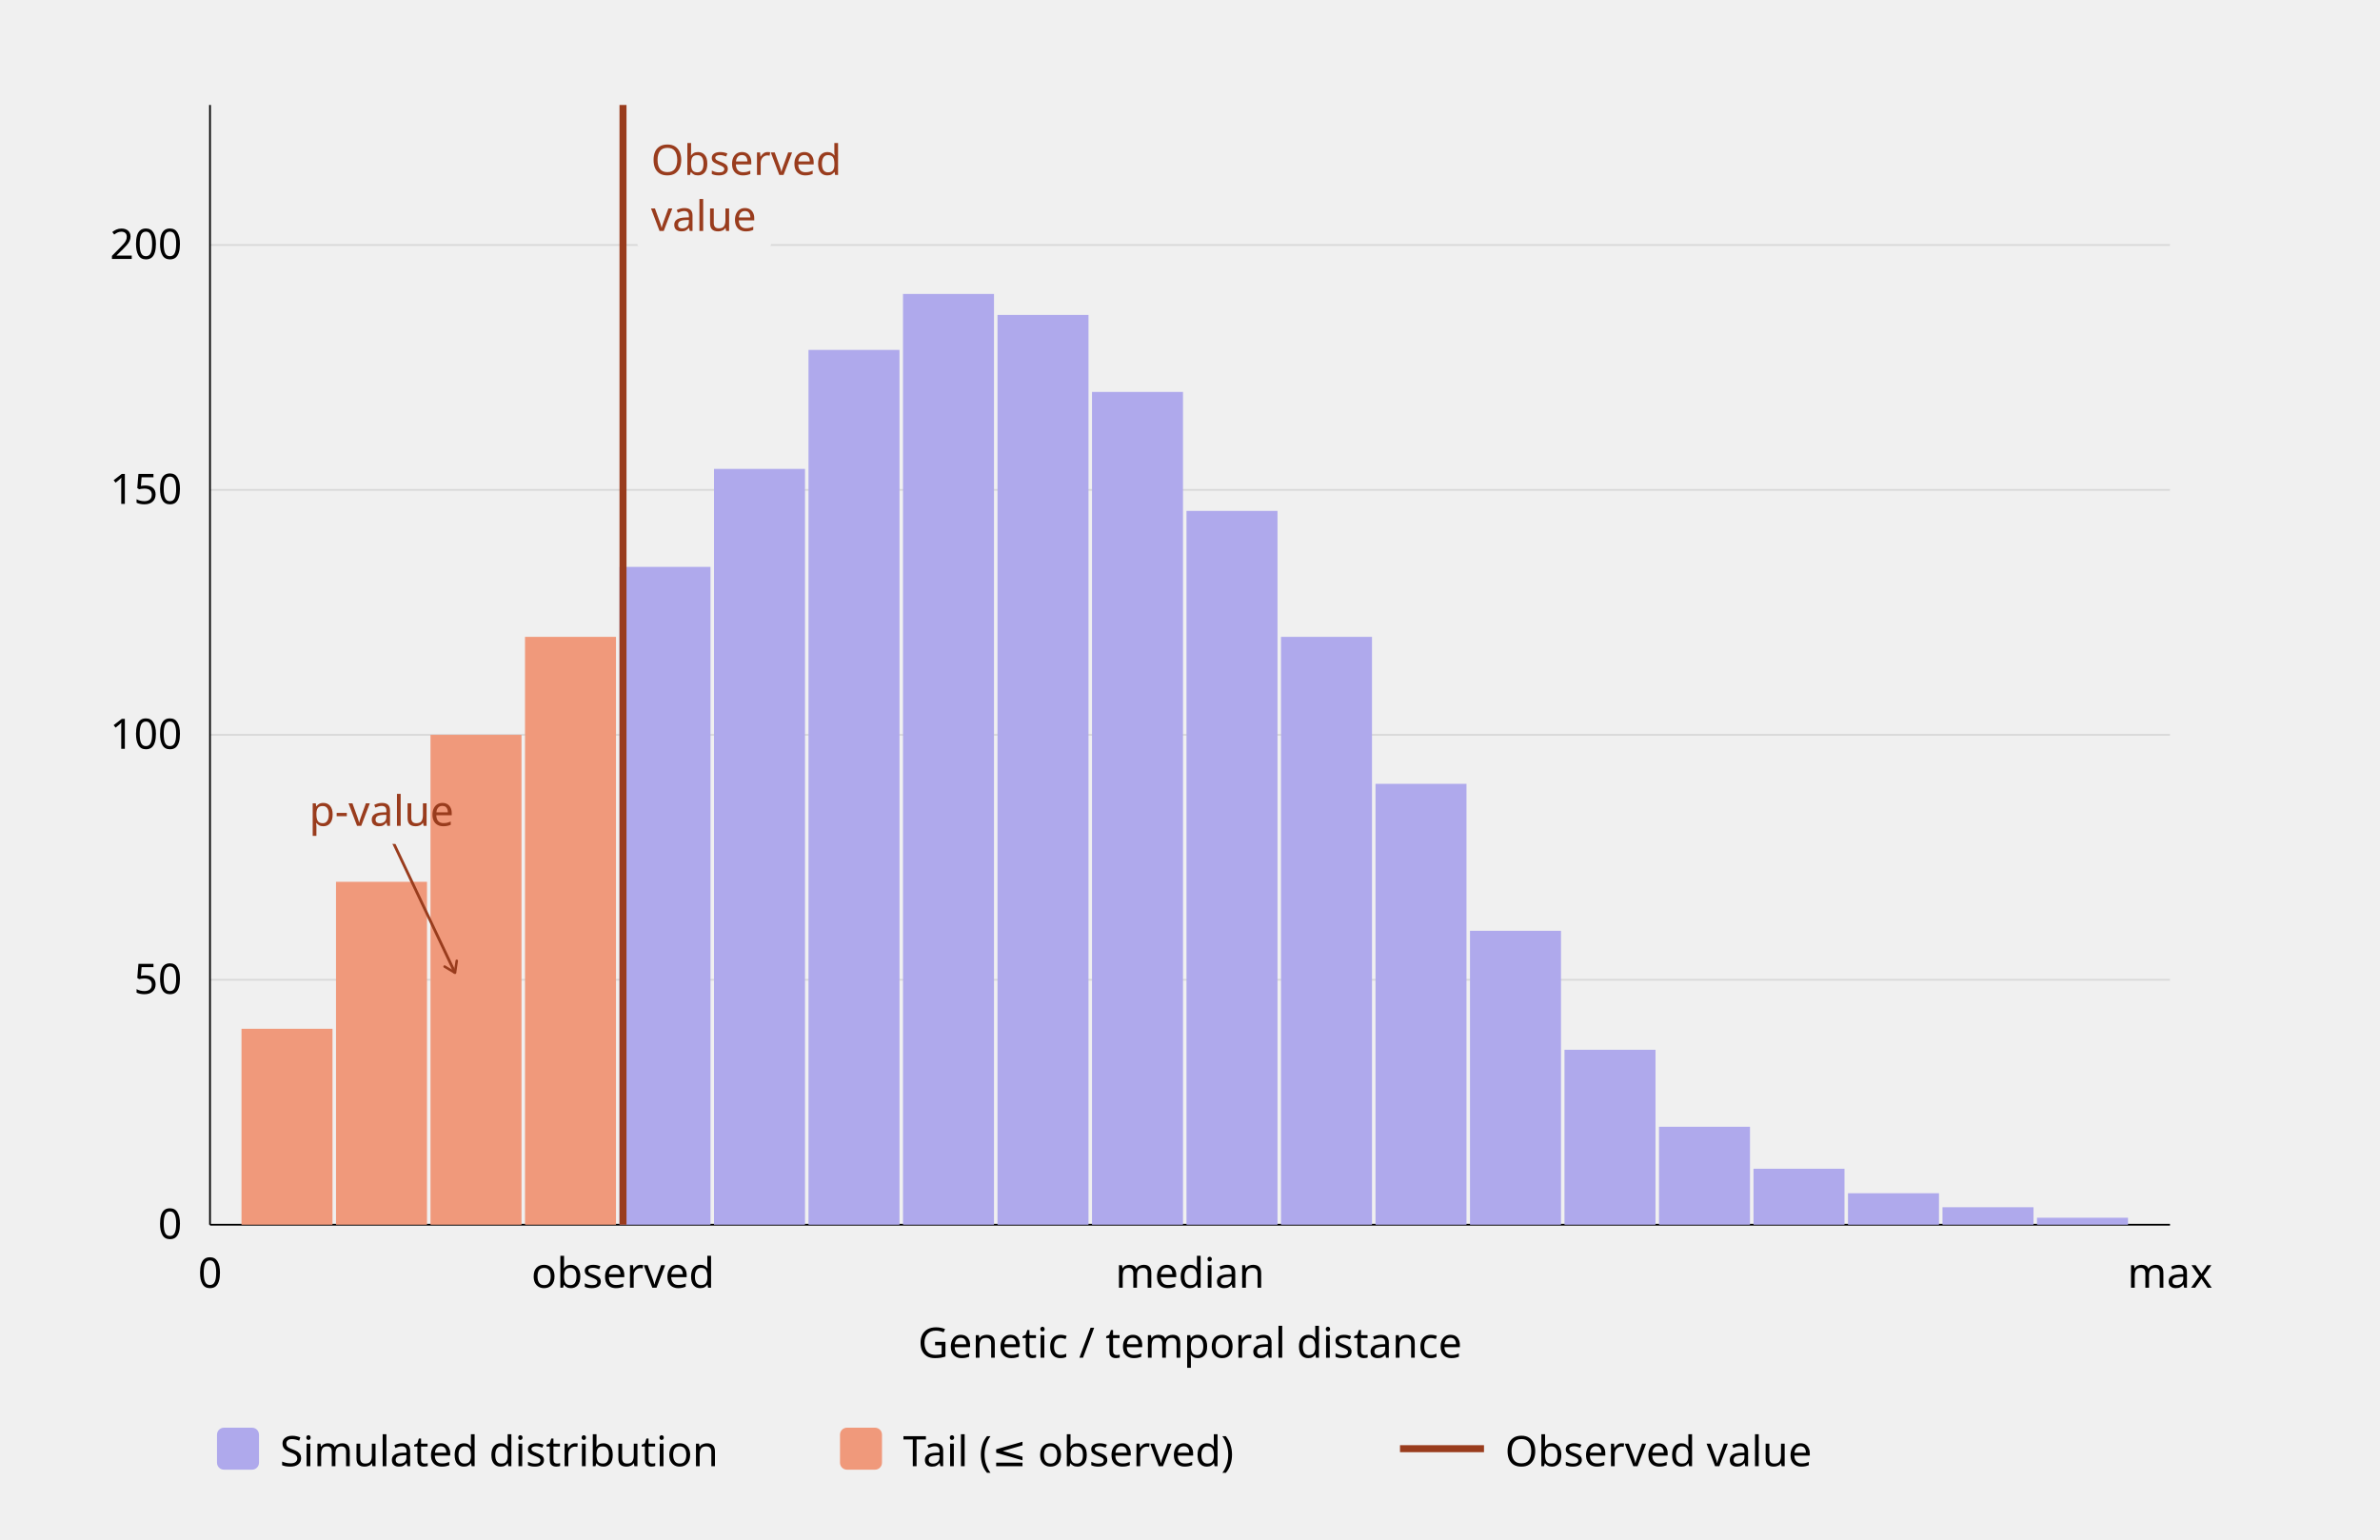
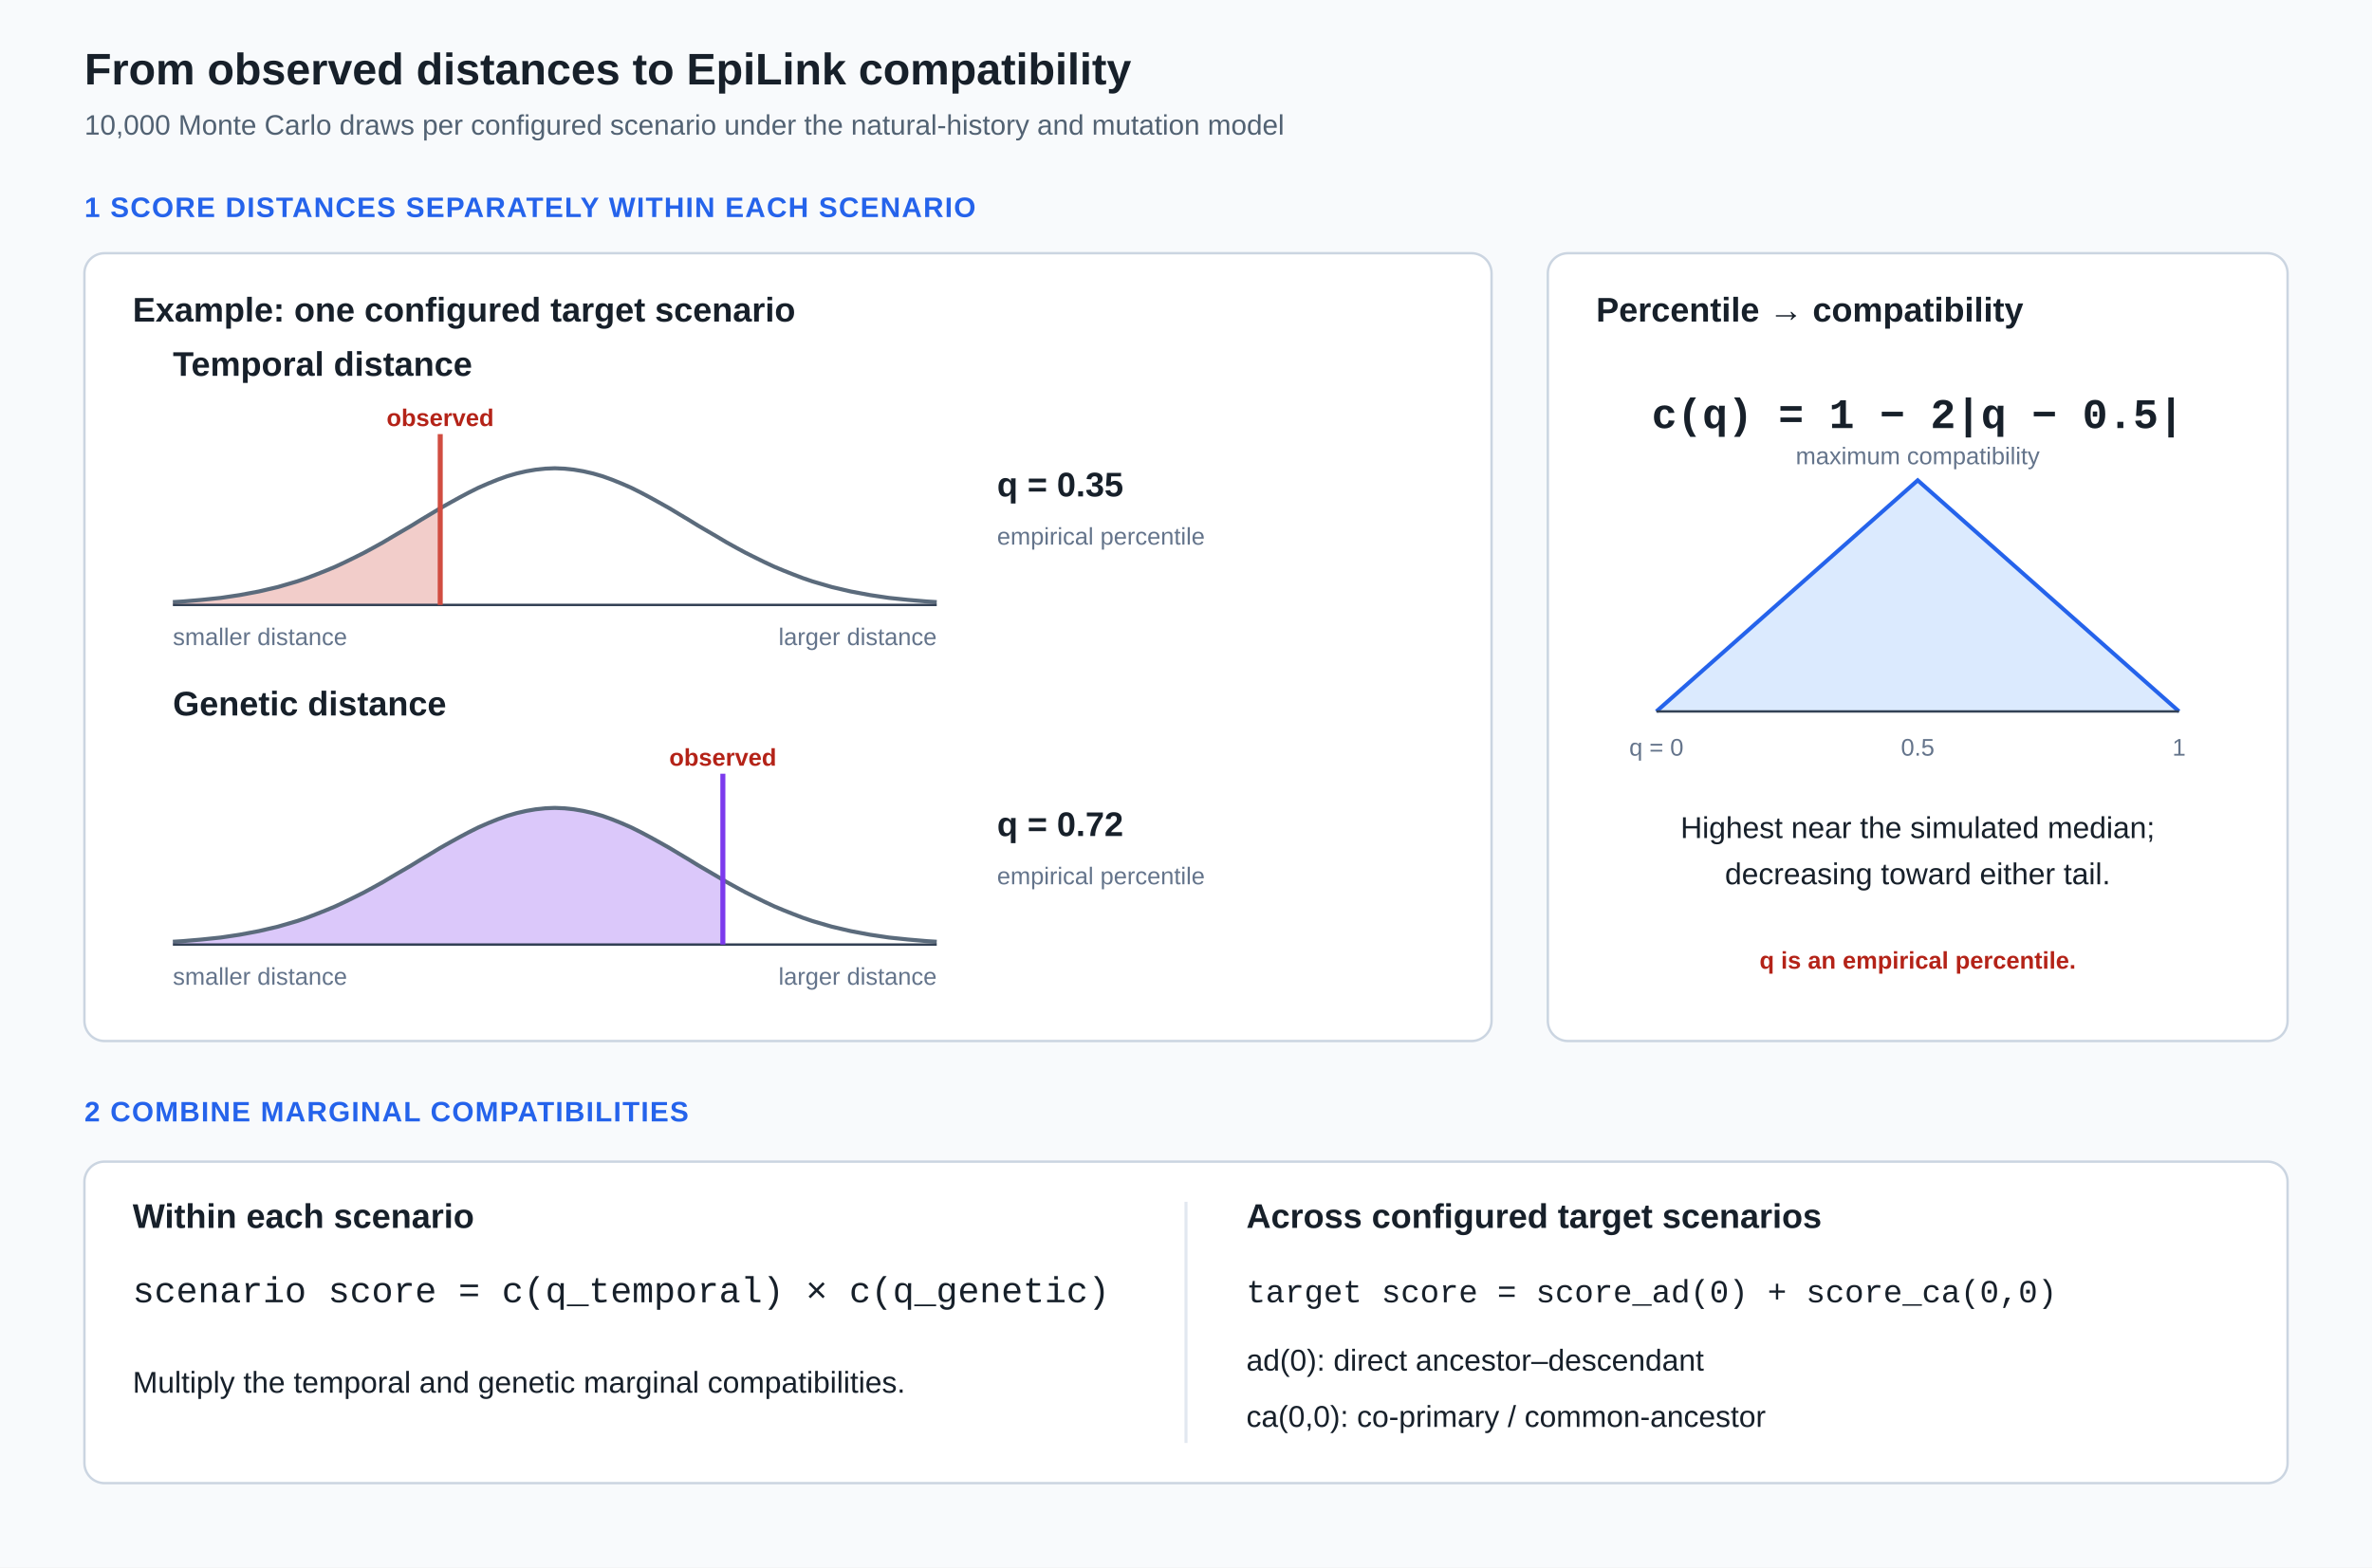
- <svg xmlns="http://www.w3.org/2000/svg" width="100%" viewBox="0 0 680 440" role="img" style="">
+ <svg xmlns="http://www.w3.org/2000/svg" width="1180" height="780" viewBox="0 0 1180 780" role="img" aria-labelledby="title desc">
  <defs>
-     <marker id="arr" viewBox="0 0 10 10" refX="8" refY="5" markerWidth="6" markerHeight="6" orient="auto-start-reverse">
-       <path d="M2 1L8 5L2 9" fill="none" stroke="context-stroke" stroke-width="1.5" stroke-linecap="round" stroke-linejoin="round" />
+     <style>
+       text { font-family: Arial, Helvetica, sans-serif; fill: #17202a; }
+       .title { font-size: 22px; font-weight: 700; } .subtitle { font-size: 14px; fill: #526273; }
+       .step { font-size: 14px; font-weight: 700; fill: #2563eb; letter-spacing: .6px; }
+       .panel-title { font-size: 17px; font-weight: 700; } .body { font-size: 15px; }
+       .tiny { font-size: 12px; fill: #64748b; } .observed { font-size: 12px; font-weight: 700; fill: #b42318; }
+       .q { font-size: 17px; font-weight: 700; } .formula { font-family: 'Courier New', monospace; font-size: 18px; }
+       .formula-big { font-family: 'Courier New', monospace; font-size: 21px; font-weight: 700; }
+       .formula-small { font-family: 'Courier New', monospace; font-size: 16px; }
+       .axis { stroke: #334155; stroke-width: 1.2; } .card { fill: #ffffff; stroke: #cbd5e1; stroke-width: 1.2; }
+     </style>
+     <marker id="arrow" viewBox="0 0 10 10" refX="8" refY="5" markerWidth="7" markerHeight="7" orient="auto">
+       <path d="M 1 1 L 8 5 L 1 9" fill="none" stroke="#64748b" stroke-width="1.5" />
    </marker>
-     <mask id="imagine-text-gaps-5i1d9b" maskUnits="userSpaceOnUse">
-       <rect x="0" y="0" width="680" height="440" fill="white" />
-       <rect x="40.755" y="339.948" width="15.245" height="19.224" fill="black" rx="2" />
-       <rect x="34.005" y="269.948" width="21.995" height="19.224" fill="black" rx="2" />
-       <rect x="29.059" y="199.948" width="26.941" height="19.224" fill="black" rx="2" />
-       <rect x="29.555" y="129.948" width="26.445" height="19.224" fill="black" rx="2" />
-       <rect x="26.542" y="59.948" width="29.458" height="19.224" fill="black" rx="2" />
-       <rect x="257.957" y="373.948" width="164.086" height="19.224" fill="black" rx="2" />
-       <rect x="52.377" y="353.948" width="15.245" height="19.224" fill="black" rx="2" />
-       <rect x="147.388" y="353.948" width="61.225" height="19.224" fill="black" rx="2" />
-       <rect x="315.211" y="353.948" width="49.579" height="19.224" fill="black" rx="2" />
-       <rect x="604.077" y="353.948" width="31.847" height="19.224" fill="black" rx="2" />
-       <rect x="182" y="35.948" width="64.614" height="19.224" fill="black" rx="2" />
-       <rect x="182" y="51.948" width="38.428" height="19.224" fill="black" rx="2" />
-       <rect x="83.869" y="221.948" width="50.263" height="19.224" fill="black" rx="2" />
-       <rect x="76" y="404.948" width="132.667" height="19.224" fill="black" rx="2" />
-       <rect x="254" y="404.948" width="101.782" height="19.224" fill="black" rx="2" />
-       <rect x="426" y="404.948" width="96.579" height="19.224" fill="black" rx="2" />
-     </mask>
  </defs>
-   <line x1="60" y1="350" x2="620" y2="350" style="fill:none;stroke:rgb(0, 0, 0);color:rgb(255, 255, 255);stroke-width:0.5px;stroke-linecap:butt;stroke-linejoin:miter;opacity:1;font-family:&quot;Anthropic Sans&quot;, -apple-system, &quot;system-ui&quot;, &quot;Segoe UI&quot;, sans-serif;font-size:16px;font-weight:400;text-anchor:start;dominant-baseline:auto" />
-   <line x1="60" y1="30" x2="60" y2="350" style="fill:none;stroke:rgb(0, 0, 0);color:rgb(255, 255, 255);stroke-width:0.5px;stroke-linecap:butt;stroke-linejoin:miter;opacity:1;font-family:&quot;Anthropic Sans&quot;, -apple-system, &quot;system-ui&quot;, &quot;Segoe UI&quot;, sans-serif;font-size:16px;font-weight:400;text-anchor:start;dominant-baseline:auto" />
-   <line x1="60" y1="210" x2="620" y2="210" style="fill:rgb(0, 0, 0);stroke:rgba(0, 0, 0, 0.1);color:rgb(255, 255, 255);stroke-width:0.5px;stroke-linecap:butt;stroke-linejoin:miter;opacity:1;font-family:&quot;Anthropic Sans&quot;, -apple-system, &quot;system-ui&quot;, &quot;Segoe UI&quot;, sans-serif;font-size:16px;font-weight:400;text-anchor:start;dominant-baseline:auto" />
-   <line x1="60" y1="280" x2="620" y2="280" style="fill:rgb(0, 0, 0);stroke:rgba(0, 0, 0, 0.1);color:rgb(255, 255, 255);stroke-width:0.5px;stroke-linecap:butt;stroke-linejoin:miter;opacity:1;font-family:&quot;Anthropic Sans&quot;, -apple-system, &quot;system-ui&quot;, &quot;Segoe UI&quot;, sans-serif;font-size:16px;font-weight:400;text-anchor:start;dominant-baseline:auto" />
-   <line x1="60" y1="140" x2="620" y2="140" style="fill:rgb(0, 0, 0);stroke:rgba(0, 0, 0, 0.1);color:rgb(255, 255, 255);stroke-width:0.5px;stroke-linecap:butt;stroke-linejoin:miter;opacity:1;font-family:&quot;Anthropic Sans&quot;, -apple-system, &quot;system-ui&quot;, &quot;Segoe UI&quot;, sans-serif;font-size:16px;font-weight:400;text-anchor:start;dominant-baseline:auto" />
-   <line x1="60" y1="70" x2="620" y2="70" mask="url(#imagine-text-gaps-5i1d9b)" style="fill:rgb(0, 0, 0);stroke:rgba(0, 0, 0, 0.1);color:rgb(255, 255, 255);stroke-width:0.5px;stroke-linecap:butt;stroke-linejoin:miter;opacity:1;font-family:&quot;Anthropic Sans&quot;, -apple-system, &quot;system-ui&quot;, &quot;Segoe UI&quot;, sans-serif;font-size:16px;font-weight:400;text-anchor:start;dominant-baseline:auto" />
-   <text x="52" y="354" text-anchor="end" style="fill:rgb(0, 0, 0);stroke:none;color:rgb(255, 255, 255);stroke-width:1px;stroke-linecap:butt;stroke-linejoin:miter;opacity:1;font-family:&quot;Anthropic Sans&quot;, sans-serif;font-size:12px;font-weight:400;text-anchor:end;dominant-baseline:auto">0</text>
-   <text x="52" y="284" text-anchor="end" style="fill:rgb(0, 0, 0);stroke:none;color:rgb(255, 255, 255);stroke-width:1px;stroke-linecap:butt;stroke-linejoin:miter;opacity:1;font-family:&quot;Anthropic Sans&quot;, sans-serif;font-size:12px;font-weight:400;text-anchor:end;dominant-baseline:auto">50</text>
-   <text x="52" y="214" text-anchor="end" style="fill:rgb(0, 0, 0);stroke:none;color:rgb(255, 255, 255);stroke-width:1px;stroke-linecap:butt;stroke-linejoin:miter;opacity:1;font-family:&quot;Anthropic Sans&quot;, sans-serif;font-size:12px;font-weight:400;text-anchor:end;dominant-baseline:auto">100</text>
-   <text x="52" y="144" text-anchor="end" style="fill:rgb(0, 0, 0);stroke:none;color:rgb(255, 255, 255);stroke-width:1px;stroke-linecap:butt;stroke-linejoin:miter;opacity:1;font-family:&quot;Anthropic Sans&quot;, sans-serif;font-size:12px;font-weight:400;text-anchor:end;dominant-baseline:auto">150</text>
-   <text x="52" y="74" text-anchor="end" style="fill:rgb(0, 0, 0);stroke:none;color:rgb(255, 255, 255);stroke-width:1px;stroke-linecap:butt;stroke-linejoin:miter;opacity:1;font-family:&quot;Anthropic Sans&quot;, sans-serif;font-size:12px;font-weight:400;text-anchor:end;dominant-baseline:auto">200</text>
-   <rect x="69" y="294" width="26" height="56" fill="#F0997B" style="fill:rgb(240, 153, 123);stroke:none;color:rgb(255, 255, 255);stroke-width:1px;stroke-linecap:butt;stroke-linejoin:miter;opacity:1;font-family:&quot;Anthropic Sans&quot;, -apple-system, &quot;system-ui&quot;, &quot;Segoe UI&quot;, sans-serif;font-size:16px;font-weight:400;text-anchor:start;dominant-baseline:auto" />
-   <rect x="96" y="252" width="26" height="98" fill="#F0997B" style="fill:rgb(240, 153, 123);stroke:none;color:rgb(255, 255, 255);stroke-width:1px;stroke-linecap:butt;stroke-linejoin:miter;opacity:1;font-family:&quot;Anthropic Sans&quot;, -apple-system, &quot;system-ui&quot;, &quot;Segoe UI&quot;, sans-serif;font-size:16px;font-weight:400;text-anchor:start;dominant-baseline:auto" />
-   <rect x="123" y="210" width="26" height="140" fill="#F0997B" style="fill:rgb(240, 153, 123);stroke:none;color:rgb(255, 255, 255);stroke-width:1px;stroke-linecap:butt;stroke-linejoin:miter;opacity:1;font-family:&quot;Anthropic Sans&quot;, -apple-system, &quot;system-ui&quot;, &quot;Segoe UI&quot;, sans-serif;font-size:16px;font-weight:400;text-anchor:start;dominant-baseline:auto" />
-   <rect x="150" y="182" width="26" height="168" fill="#F0997B" style="fill:rgb(240, 153, 123);stroke:none;color:rgb(255, 255, 255);stroke-width:1px;stroke-linecap:butt;stroke-linejoin:miter;opacity:1;font-family:&quot;Anthropic Sans&quot;, -apple-system, &quot;system-ui&quot;, &quot;Segoe UI&quot;, sans-serif;font-size:16px;font-weight:400;text-anchor:start;dominant-baseline:auto" />
-   <rect x="177" y="162" width="26" height="188" fill="#AFA9EC" style="fill:rgb(175, 169, 236);stroke:none;color:rgb(255, 255, 255);stroke-width:1px;stroke-linecap:butt;stroke-linejoin:miter;opacity:1;font-family:&quot;Anthropic Sans&quot;, -apple-system, &quot;system-ui&quot;, &quot;Segoe UI&quot;, sans-serif;font-size:16px;font-weight:400;text-anchor:start;dominant-baseline:auto" />
-   <rect x="204" y="134" width="26" height="216" fill="#AFA9EC" style="fill:rgb(175, 169, 236);stroke:none;color:rgb(255, 255, 255);stroke-width:1px;stroke-linecap:butt;stroke-linejoin:miter;opacity:1;font-family:&quot;Anthropic Sans&quot;, -apple-system, &quot;system-ui&quot;, &quot;Segoe UI&quot;, sans-serif;font-size:16px;font-weight:400;text-anchor:start;dominant-baseline:auto" />
-   <rect x="231" y="100" width="26" height="250" fill="#AFA9EC" style="fill:rgb(175, 169, 236);stroke:none;color:rgb(255, 255, 255);stroke-width:1px;stroke-linecap:butt;stroke-linejoin:miter;opacity:1;font-family:&quot;Anthropic Sans&quot;, -apple-system, &quot;system-ui&quot;, &quot;Segoe UI&quot;, sans-serif;font-size:16px;font-weight:400;text-anchor:start;dominant-baseline:auto" />
-   <rect x="258" y="84" width="26" height="266" fill="#AFA9EC" style="fill:rgb(175, 169, 236);stroke:none;color:rgb(255, 255, 255);stroke-width:1px;stroke-linecap:butt;stroke-linejoin:miter;opacity:1;font-family:&quot;Anthropic Sans&quot;, -apple-system, &quot;system-ui&quot;, &quot;Segoe UI&quot;, sans-serif;font-size:16px;font-weight:400;text-anchor:start;dominant-baseline:auto" />
-   <rect x="285" y="90" width="26" height="260" fill="#AFA9EC" style="fill:rgb(175, 169, 236);stroke:none;color:rgb(255, 255, 255);stroke-width:1px;stroke-linecap:butt;stroke-linejoin:miter;opacity:1;font-family:&quot;Anthropic Sans&quot;, -apple-system, &quot;system-ui&quot;, &quot;Segoe UI&quot;, sans-serif;font-size:16px;font-weight:400;text-anchor:start;dominant-baseline:auto" />
-   <rect x="312" y="112" width="26" height="238" fill="#AFA9EC" style="fill:rgb(175, 169, 236);stroke:none;color:rgb(255, 255, 255);stroke-width:1px;stroke-linecap:butt;stroke-linejoin:miter;opacity:1;font-family:&quot;Anthropic Sans&quot;, -apple-system, &quot;system-ui&quot;, &quot;Segoe UI&quot;, sans-serif;font-size:16px;font-weight:400;text-anchor:start;dominant-baseline:auto" />
-   <rect x="339" y="146" width="26" height="204" fill="#AFA9EC" style="fill:rgb(175, 169, 236);stroke:none;color:rgb(255, 255, 255);stroke-width:1px;stroke-linecap:butt;stroke-linejoin:miter;opacity:1;font-family:&quot;Anthropic Sans&quot;, -apple-system, &quot;system-ui&quot;, &quot;Segoe UI&quot;, sans-serif;font-size:16px;font-weight:400;text-anchor:start;dominant-baseline:auto" />
-   <rect x="366" y="182" width="26" height="168" fill="#AFA9EC" style="fill:rgb(175, 169, 236);stroke:none;color:rgb(255, 255, 255);stroke-width:1px;stroke-linecap:butt;stroke-linejoin:miter;opacity:1;font-family:&quot;Anthropic Sans&quot;, -apple-system, &quot;system-ui&quot;, &quot;Segoe UI&quot;, sans-serif;font-size:16px;font-weight:400;text-anchor:start;dominant-baseline:auto" />
-   <rect x="393" y="224" width="26" height="126" fill="#AFA9EC" style="fill:rgb(175, 169, 236);stroke:none;color:rgb(255, 255, 255);stroke-width:1px;stroke-linecap:butt;stroke-linejoin:miter;opacity:1;font-family:&quot;Anthropic Sans&quot;, -apple-system, &quot;system-ui&quot;, &quot;Segoe UI&quot;, sans-serif;font-size:16px;font-weight:400;text-anchor:start;dominant-baseline:auto" />
-   <rect x="420" y="266" width="26" height="84" fill="#AFA9EC" style="fill:rgb(175, 169, 236);stroke:none;color:rgb(255, 255, 255);stroke-width:1px;stroke-linecap:butt;stroke-linejoin:miter;opacity:1;font-family:&quot;Anthropic Sans&quot;, -apple-system, &quot;system-ui&quot;, &quot;Segoe UI&quot;, sans-serif;font-size:16px;font-weight:400;text-anchor:start;dominant-baseline:auto" />
-   <rect x="447" y="300" width="26" height="50" fill="#AFA9EC" style="fill:rgb(175, 169, 236);stroke:none;color:rgb(255, 255, 255);stroke-width:1px;stroke-linecap:butt;stroke-linejoin:miter;opacity:1;font-family:&quot;Anthropic Sans&quot;, -apple-system, &quot;system-ui&quot;, &quot;Segoe UI&quot;, sans-serif;font-size:16px;font-weight:400;text-anchor:start;dominant-baseline:auto" />
-   <rect x="474" y="322" width="26" height="28" fill="#AFA9EC" style="fill:rgb(175, 169, 236);stroke:none;color:rgb(255, 255, 255);stroke-width:1px;stroke-linecap:butt;stroke-linejoin:miter;opacity:1;font-family:&quot;Anthropic Sans&quot;, -apple-system, &quot;system-ui&quot;, &quot;Segoe UI&quot;, sans-serif;font-size:16px;font-weight:400;text-anchor:start;dominant-baseline:auto" />
-   <rect x="501" y="334" width="26" height="16" fill="#AFA9EC" style="fill:rgb(175, 169, 236);stroke:none;color:rgb(255, 255, 255);stroke-width:1px;stroke-linecap:butt;stroke-linejoin:miter;opacity:1;font-family:&quot;Anthropic Sans&quot;, -apple-system, &quot;system-ui&quot;, &quot;Segoe UI&quot;, sans-serif;font-size:16px;font-weight:400;text-anchor:start;dominant-baseline:auto" />
-   <rect x="528" y="341" width="26" height="9" fill="#AFA9EC" style="fill:rgb(175, 169, 236);stroke:none;color:rgb(255, 255, 255);stroke-width:1px;stroke-linecap:butt;stroke-linejoin:miter;opacity:1;font-family:&quot;Anthropic Sans&quot;, -apple-system, &quot;system-ui&quot;, &quot;Segoe UI&quot;, sans-serif;font-size:16px;font-weight:400;text-anchor:start;dominant-baseline:auto" />
-   <rect x="555" y="345" width="26" height="5" fill="#AFA9EC" style="fill:rgb(175, 169, 236);stroke:none;color:rgb(255, 255, 255);stroke-width:1px;stroke-linecap:butt;stroke-linejoin:miter;opacity:1;font-family:&quot;Anthropic Sans&quot;, -apple-system, &quot;system-ui&quot;, &quot;Segoe UI&quot;, sans-serif;font-size:16px;font-weight:400;text-anchor:start;dominant-baseline:auto" />
-   <rect x="582" y="348" width="26" height="2" fill="#AFA9EC" style="fill:rgb(175, 169, 236);stroke:none;color:rgb(255, 255, 255);stroke-width:1px;stroke-linecap:butt;stroke-linejoin:miter;opacity:1;font-family:&quot;Anthropic Sans&quot;, -apple-system, &quot;system-ui&quot;, &quot;Segoe UI&quot;, sans-serif;font-size:16px;font-weight:400;text-anchor:start;dominant-baseline:auto" />
-   <text x="340" y="388" text-anchor="middle" style="fill:rgb(0, 0, 0);stroke:none;color:rgb(255, 255, 255);stroke-width:1px;stroke-linecap:butt;stroke-linejoin:miter;opacity:1;font-family:&quot;Anthropic Sans&quot;, sans-serif;font-size:12px;font-weight:400;text-anchor:middle;dominant-baseline:auto">Genetic / temporal distance</text>
-   <text x="60" y="368" text-anchor="middle" style="fill:rgb(0, 0, 0);stroke:none;color:rgb(255, 255, 255);stroke-width:1px;stroke-linecap:butt;stroke-linejoin:miter;opacity:1;font-family:&quot;Anthropic Sans&quot;, sans-serif;font-size:12px;font-weight:400;text-anchor:middle;dominant-baseline:auto">0</text>
-   <text x="178" y="368" text-anchor="middle" style="fill:rgb(0, 0, 0);stroke:none;color:rgb(255, 255, 255);stroke-width:1px;stroke-linecap:butt;stroke-linejoin:miter;opacity:1;font-family:&quot;Anthropic Sans&quot;, sans-serif;font-size:12px;font-weight:400;text-anchor:middle;dominant-baseline:auto">observed</text>
-   <text x="340" y="368" text-anchor="middle" style="fill:rgb(0, 0, 0);stroke:none;color:rgb(255, 255, 255);stroke-width:1px;stroke-linecap:butt;stroke-linejoin:miter;opacity:1;font-family:&quot;Anthropic Sans&quot;, sans-serif;font-size:12px;font-weight:400;text-anchor:middle;dominant-baseline:auto">median</text>
-   <text x="620" y="368" text-anchor="middle" style="fill:rgb(0, 0, 0);stroke:none;color:rgb(255, 255, 255);stroke-width:1px;stroke-linecap:butt;stroke-linejoin:miter;opacity:1;font-family:&quot;Anthropic Sans&quot;, sans-serif;font-size:12px;font-weight:400;text-anchor:middle;dominant-baseline:auto">max</text>
-   <line x1="178" y1="30" x2="178" y2="350" style="fill:rgb(0, 0, 0);stroke:rgb(153, 60, 29);color:rgb(255, 255, 255);stroke-width:2px;stroke-linecap:butt;stroke-linejoin:miter;opacity:1;font-family:&quot;Anthropic Sans&quot;, -apple-system, &quot;system-ui&quot;, &quot;Segoe UI&quot;, sans-serif;font-size:16px;font-weight:400;text-anchor:start;dominant-baseline:auto" />
-   <text x="186" y="50" text-anchor="start" style="fill:rgb(153, 60, 29);stroke:none;color:rgb(255, 255, 255);stroke-width:1px;stroke-linecap:butt;stroke-linejoin:miter;opacity:1;font-family:&quot;Anthropic Sans&quot;, sans-serif;font-size:12px;font-weight:500;text-anchor:start;dominant-baseline:auto">Observed</text>
-   <text x="186" y="66" text-anchor="start" style="fill:rgb(153, 60, 29);stroke:none;color:rgb(255, 255, 255);stroke-width:1px;stroke-linecap:butt;stroke-linejoin:miter;opacity:1;font-family:&quot;Anthropic Sans&quot;, sans-serif;font-size:12px;font-weight:500;text-anchor:start;dominant-baseline:auto">value</text>
-   <line x1="112" y1="240" x2="130" y2="278" stroke="#993C1D" stroke-width="0.8" marker-end="url(#arr)" mask="url(#imagine-text-gaps-5i1d9b)" style="fill:rgb(0, 0, 0);stroke:rgb(153, 60, 29);color:rgb(255, 255, 255);stroke-width:0.8px;stroke-linecap:butt;stroke-linejoin:miter;opacity:1;font-family:&quot;Anthropic Sans&quot;, -apple-system, &quot;system-ui&quot;, &quot;Segoe UI&quot;, sans-serif;font-size:16px;font-weight:400;text-anchor:start;dominant-baseline:auto" />
-   <text x="109" y="236" text-anchor="middle" style="fill:rgb(153, 60, 29);stroke:none;color:rgb(255, 255, 255);stroke-width:1px;stroke-linecap:butt;stroke-linejoin:miter;opacity:1;font-family:&quot;Anthropic Sans&quot;, sans-serif;font-size:12px;font-weight:500;text-anchor:middle;dominant-baseline:auto">p-value</text>
-   <rect x="62" y="408" width="12" height="12" rx="2" fill="#AFA9EC" style="fill:rgb(175, 169, 236);stroke:none;color:rgb(255, 255, 255);stroke-width:1px;stroke-linecap:butt;stroke-linejoin:miter;opacity:1;font-family:&quot;Anthropic Sans&quot;, -apple-system, &quot;system-ui&quot;, &quot;Segoe UI&quot;, sans-serif;font-size:16px;font-weight:400;text-anchor:start;dominant-baseline:auto" />
-   <text x="80" y="419" style="fill:rgb(0, 0, 0);stroke:none;color:rgb(255, 255, 255);stroke-width:1px;stroke-linecap:butt;stroke-linejoin:miter;opacity:1;font-family:&quot;Anthropic Sans&quot;, sans-serif;font-size:12px;font-weight:400;text-anchor:start;dominant-baseline:auto">Simulated distribution</text>
-   <rect x="240" y="408" width="12" height="12" rx="2" fill="#F0997B" style="fill:rgb(240, 153, 123);stroke:none;color:rgb(255, 255, 255);stroke-width:1px;stroke-linecap:butt;stroke-linejoin:miter;opacity:1;font-family:&quot;Anthropic Sans&quot;, -apple-system, &quot;system-ui&quot;, &quot;Segoe UI&quot;, sans-serif;font-size:16px;font-weight:400;text-anchor:start;dominant-baseline:auto" />
-   <text x="258" y="419" style="fill:rgb(0, 0, 0);stroke:none;color:rgb(255, 255, 255);stroke-width:1px;stroke-linecap:butt;stroke-linejoin:miter;opacity:1;font-family:&quot;Anthropic Sans&quot;, sans-serif;font-size:12px;font-weight:400;text-anchor:start;dominant-baseline:auto">Tail (≤ observed)</text>
-   <line x1="400" y1="414" x2="424" y2="414" stroke="#993C1D" stroke-width="2" style="fill:rgb(0, 0, 0);stroke:rgb(153, 60, 29);color:rgb(255, 255, 255);stroke-width:2px;stroke-linecap:butt;stroke-linejoin:miter;opacity:1;font-family:&quot;Anthropic Sans&quot;, -apple-system, &quot;system-ui&quot;, &quot;Segoe UI&quot;, sans-serif;font-size:16px;font-weight:400;text-anchor:start;dominant-baseline:auto" />
-   <text x="430" y="419" style="fill:rgb(0, 0, 0);stroke:none;color:rgb(255, 255, 255);stroke-width:1px;stroke-linecap:butt;stroke-linejoin:miter;opacity:1;font-family:&quot;Anthropic Sans&quot;, sans-serif;font-size:12px;font-weight:400;text-anchor:start;dominant-baseline:auto">Observed value</text>
+   <rect width="100%" height="100%" fill="#f8fafc" />
+   <text x="42" y="42" text-anchor="start" class="title">From observed distances to EpiLink compatibility</text>
+   <text x="42" y="67" text-anchor="start" class="subtitle">10,000 Monte Carlo draws per configured scenario under the natural-history and mutation model</text>
+   <text x="42" y="108" text-anchor="start" class="step">1  SCORE DISTANCES SEPARATELY WITHIN EACH SCENARIO</text>
+   <rect x="42" y="126" width="700" height="392" rx="10" class="card" />
+   <text x="66" y="160" text-anchor="start" class="panel-title">Example: one configured target scenario</text>
+   <text x="86" y="187" text-anchor="start" class="panel-title">Temporal distance</text>
+   <path d="M 86,301 L 86.0,299.6 L 90.8,299.3 L 95.5,298.9 L 100.2,298.5 L 105.0,298.0 L 109.8,297.5 L 114.5,296.8 L 119.2,296.1 L 124.0,295.2 L 128.8,294.3 L 133.5,293.2 L 138.2,292.1 L 143.0,290.7 L 147.8,289.3 L 152.5,287.7 L 157.2,285.9 L 162.0,284.0 L 166.8,282.0 L 171.5,279.8 L 176.2,277.5 L 181.0,275.1 L 185.8,272.5 L 190.5,269.9 L 195.2,267.1 L 200.0,264.3 L 204.8,261.5 L 209.5,258.6 L 214.2,255.8 L 219.0,252.9 L 219.0,301 Z" fill="#d14d41" opacity="0.28" />
+   <path d="M 86.0,299.6 L 90.8,299.3 L 95.5,298.9 L 100.2,298.5 L 105.0,298.0 L 109.8,297.5 L 114.5,296.8 L 119.2,296.1 L 124.0,295.2 L 128.8,294.3 L 133.5,293.2 L 138.2,292.1 L 143.0,290.7 L 147.8,289.3 L 152.5,287.7 L 157.2,285.9 L 162.0,284.0 L 166.8,282.0 L 171.5,279.8 L 176.2,277.5 L 181.0,275.1 L 185.8,272.5 L 190.5,269.9 L 195.2,267.1 L 200.0,264.3 L 204.8,261.5 L 209.5,258.6 L 214.2,255.8 L 219.0,252.9 L 223.8,250.2 L 228.5,247.6 L 233.2,245.1 L 238.0,242.7 L 242.8,240.6 L 247.5,238.7 L 252.2,237.0 L 257.0,235.6 L 261.8,234.5 L 266.5,233.7 L 271.2,233.2 L 276.0,233.0 L 280.8,233.2 L 285.5,233.7 L 290.2,234.5 L 295.0,235.6 L 299.8,237.0 L 304.5,238.7 L 309.2,240.6 L 314.0,242.7 L 318.8,245.1 L 323.5,247.6 L 328.2,250.2 L 333.0,252.9 L 337.8,255.8 L 342.5,258.6 L 347.2,261.5 L 352.0,264.3 L 356.8,267.1 L 361.5,269.9 L 366.2,272.5 L 371.0,275.1 L 375.8,277.5 L 380.5,279.8 L 385.2,282.0 L 390.0,284.0 L 394.8,285.9 L 399.5,287.7 L 404.2,289.3 L 409.0,290.7 L 413.8,292.1 L 418.5,293.2 L 423.2,294.3 L 428.0,295.2 L 432.8,296.1 L 437.5,296.8 L 442.2,297.5 L 447.0,298.0 L 451.8,298.5 L 456.5,298.9 L 461.2,299.3 L 466.0,299.6" fill="none" stroke="#5b6b7c" stroke-width="2" />
+   <line x1="86" y1="301" x2="466" y2="301" class="axis" />
+   <line x1="219.0" y1="216" x2="219.0" y2="301" stroke="#d14d41" stroke-width="2.5" />
+   <text x="219" y="212" text-anchor="middle" class="observed">observed</text>
+   <text x="86" y="321" text-anchor="start" class="tiny">smaller distance</text>
+   <text x="466" y="321" text-anchor="end" class="tiny">larger distance</text>
+   <text x="496" y="247" text-anchor="start" class="q">q = 0.35</text>
+   <text x="496" y="271" text-anchor="start" class="tiny">empirical percentile</text>
+   <text x="86" y="356" text-anchor="start" class="panel-title">Genetic distance</text>
+   <path d="M 86,470 L 86.0,468.6 L 90.7,468.3 L 95.4,467.9 L 100.2,467.5 L 104.9,467.0 L 109.6,466.5 L 114.3,465.8 L 119.0,465.1 L 123.7,464.3 L 128.5,463.4 L 133.2,462.3 L 137.9,461.1 L 142.6,459.8 L 147.3,458.4 L 152.0,456.8 L 156.8,455.1 L 161.5,453.3 L 166.2,451.3 L 170.9,449.1 L 175.6,446.8 L 180.3,444.4 L 185.1,441.9 L 189.8,439.3 L 194.5,436.6 L 199.2,433.8 L 203.9,431.0 L 208.6,428.1 L 213.4,425.3 L 218.1,422.5 L 222.8,419.7 L 227.5,417.1 L 232.2,414.6 L 237.0,412.2 L 241.7,410.0 L 246.4,408.1 L 251.1,406.4 L 255.8,404.9 L 260.5,403.7 L 265.3,402.8 L 270.0,402.3 L 274.7,402.0 L 279.4,402.1 L 284.1,402.5 L 288.8,403.2 L 293.6,404.2 L 298.3,405.5 L 303.0,407.1 L 307.7,408.9 L 312.4,411.0 L 317.1,413.3 L 321.9,415.7 L 326.6,418.3 L 331.3,421.0 L 336.0,423.7 L 340.7,426.5 L 345.4,429.4 L 350.2,432.2 L 354.9,435.0 L 359.6,437.8 L 359.6,470 Z" fill="#7c3aed" opacity="0.28" />
+   <path d="M 86.0,468.6 L 90.8,468.3 L 95.5,467.9 L 100.2,467.5 L 105.0,467.0 L 109.8,466.5 L 114.5,465.8 L 119.2,465.1 L 124.0,464.2 L 128.8,463.3 L 133.5,462.2 L 138.2,461.1 L 143.0,459.7 L 147.8,458.3 L 152.5,456.7 L 157.2,454.9 L 162.0,453.0 L 166.8,451.0 L 171.5,448.8 L 176.2,446.5 L 181.0,444.1 L 185.8,441.5 L 190.5,438.9 L 195.2,436.1 L 200.0,433.3 L 204.8,430.5 L 209.5,427.6 L 214.2,424.8 L 219.0,421.9 L 223.8,419.2 L 228.5,416.6 L 233.2,414.1 L 238.0,411.7 L 242.8,409.6 L 247.5,407.7 L 252.2,406.0 L 257.0,404.6 L 261.8,403.5 L 266.5,402.7 L 271.2,402.2 L 276.0,402.0 L 280.8,402.2 L 285.5,402.7 L 290.2,403.5 L 295.0,404.6 L 299.8,406.0 L 304.5,407.7 L 309.2,409.6 L 314.0,411.7 L 318.8,414.1 L 323.5,416.6 L 328.2,419.2 L 333.0,421.9 L 337.8,424.8 L 342.5,427.6 L 347.2,430.5 L 352.0,433.3 L 356.8,436.1 L 361.5,438.9 L 366.2,441.5 L 371.0,444.1 L 375.8,446.5 L 380.5,448.8 L 385.2,451.0 L 390.0,453.0 L 394.8,454.9 L 399.5,456.7 L 404.2,458.3 L 409.0,459.7 L 413.8,461.1 L 418.5,462.2 L 423.2,463.3 L 428.0,464.2 L 432.8,465.1 L 437.5,465.8 L 442.2,466.5 L 447.0,467.0 L 451.8,467.5 L 456.5,467.9 L 461.2,468.3 L 466.0,468.6" fill="none" stroke="#5b6b7c" stroke-width="2" />
+   <line x1="86" y1="470" x2="466" y2="470" class="axis" />
+   <line x1="359.6" y1="385" x2="359.6" y2="470" stroke="#7c3aed" stroke-width="2.5" />
+   <text x="359.6" y="381" text-anchor="middle" class="observed">observed</text>
+   <text x="86" y="490" text-anchor="start" class="tiny">smaller distance</text>
+   <text x="466" y="490" text-anchor="end" class="tiny">larger distance</text>
+   <text x="496" y="416" text-anchor="start" class="q">q = 0.72</text>
+   <text x="496" y="440" text-anchor="start" class="tiny">empirical percentile</text>
+   <rect x="770" y="126" width="368" height="392" rx="10" class="card" />
+   <text x="794" y="160" text-anchor="start" class="panel-title">Percentile → compatibility</text>
+   <text x="954" y="213" text-anchor="middle" class="formula-big">c(q) = 1 − 2|q − 0.5|</text>
+   <path d="M 824 354 L 954 239 L 1084 354" fill="#dbeafe" stroke="#2563eb" stroke-width="2" />
+   <line x1="824" y1="354" x2="1084" y2="354" class="axis" />
+   <text x="824" y="376" text-anchor="middle" class="tiny">q = 0</text>
+   <text x="954" y="376" text-anchor="middle" class="tiny">0.5</text>
+   <text x="1084" y="376" text-anchor="middle" class="tiny">1</text>
+   <text x="954" y="231" text-anchor="middle" class="tiny">maximum compatibility</text>
+   <text x="954" y="417" text-anchor="middle" class="body">Highest near the simulated median;</text>
+   <text x="954" y="440" text-anchor="middle" class="body">decreasing toward either tail.</text>
+   <text x="954" y="482" text-anchor="middle" class="observed">q is an empirical percentile.</text>
+   <text x="42" y="558" text-anchor="start" class="step">2  COMBINE MARGINAL COMPATIBILITIES</text>
+   <rect x="42" y="578" width="1096" height="160" rx="10" class="card" />
+   <line x1="590" y1="598" x2="590" y2="718" stroke="#e2e8f0" stroke-width="1.5" />
+   <text x="66" y="611" text-anchor="start" class="panel-title">Within each scenario</text>
+   <text x="66" y="648" text-anchor="start" class="formula">scenario score = c(q_temporal) × c(q_genetic)</text>
+   <text x="66" y="693" text-anchor="start" class="body">Multiply the temporal and genetic marginal compatibilities.</text>
+   <text x="620" y="611" text-anchor="start" class="panel-title">Across configured target scenarios</text>
+   <text x="620" y="648" text-anchor="start" class="formula-small">target score = score_ad(0) + score_ca(0,0)</text>
+   <text x="620" y="682" text-anchor="start" class="body">ad(0): direct ancestor–descendant</text>
+   <text x="620" y="710" text-anchor="start" class="body">ca(0,0): co-primary / common-ancestor</text>
</svg>
